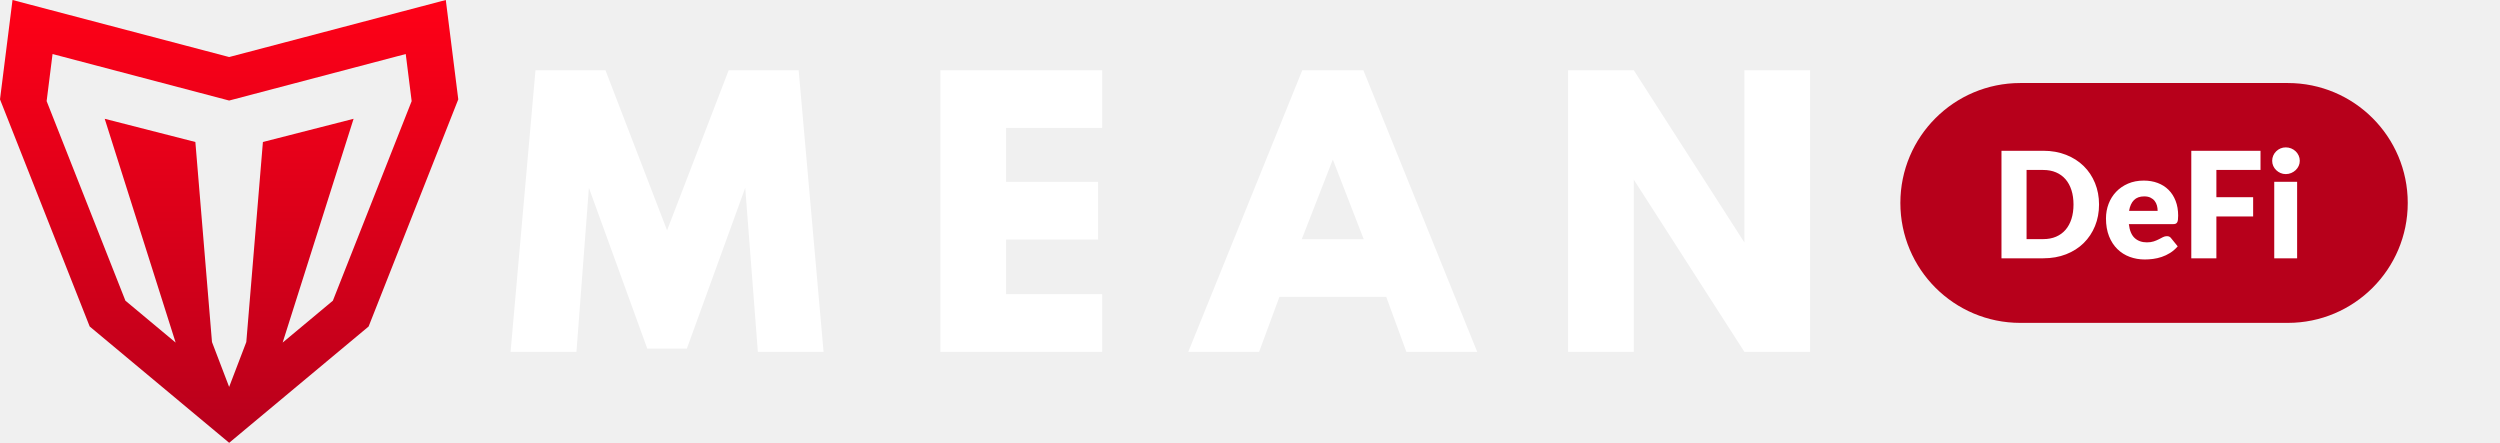
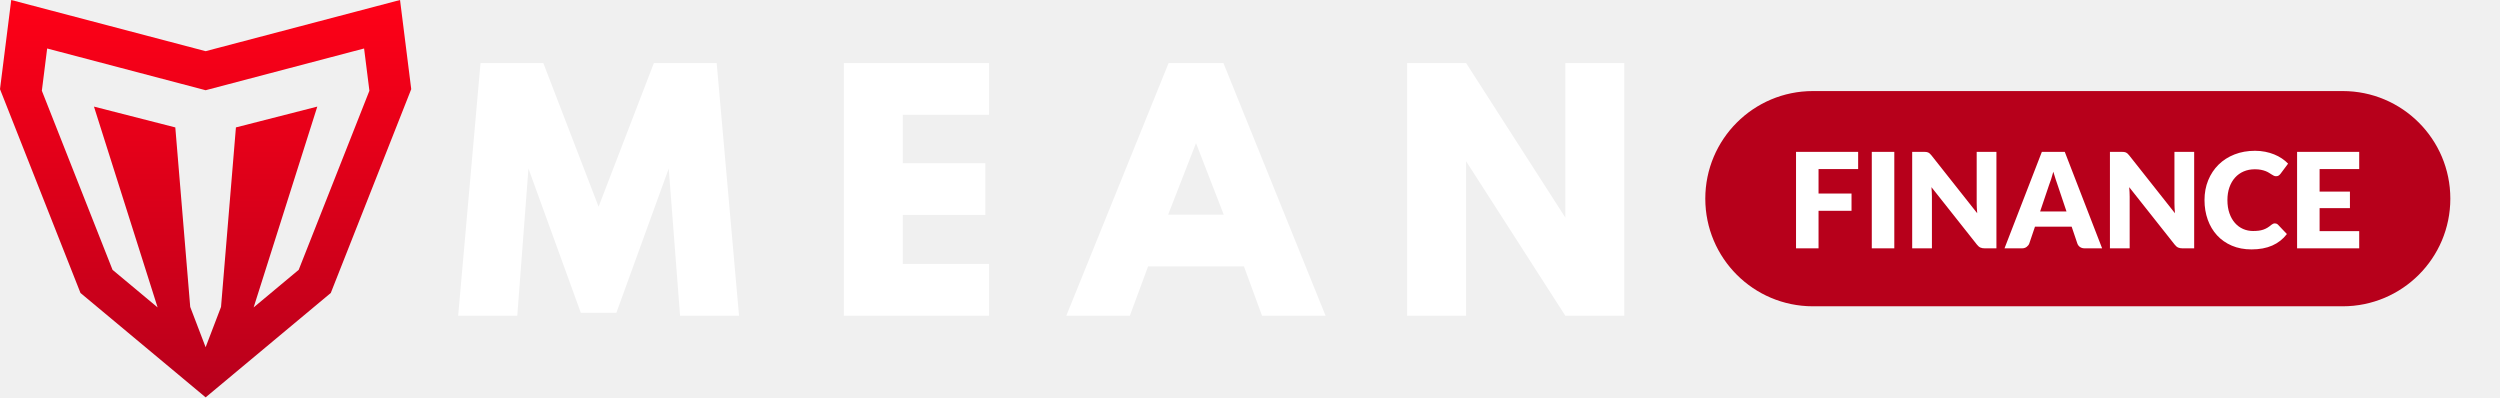
- <svg xmlns="http://www.w3.org/2000/svg" width="271px" height="48px" viewBox="0 0 271 48" version="1.1">
+ <svg xmlns="http://www.w3.org/2000/svg" width="302px" height="48px" viewBox="0 0 302 48" version="1.1">
  <defs>
    <linearGradient x1="50%" y1="0%" x2="50%" y2="100%" id="linearGradient-1">
      <stop stop-color="#FF0017" offset="0%" />
      <stop stop-color="#B7001C" offset="100%" />
    </linearGradient>
  </defs>
-   <g id="Logos/Outlined/Mean-DeFi-White-on-Black" stroke="none" stroke-width="1" fill="none" fill-rule="evenodd">
+   <g id="Logos/Source/Mean-Finance---White-on-Black" stroke="none" stroke-width="1" fill="none" fill-rule="evenodd">
    <g id="Group">
      <g fill="url(#linearGradient-1)" id="Fill-1-Copy">
        <path d="M48.324,0 L24.84,6.182 L1.356,0 L0,10.77 L9.722,35.391 L24.842,48 L39.958,35.391 L49.677,10.77 L48.324,0 Z M43.982,5.857 L44.624,10.962 L36.083,32.596 L30.639,37.136 L38.329,12.877 L28.5,15.391 L26.7,37.076 L24.839,41.943 L22.979,37.076 L21.177,15.391 L11.35,12.877 L19.039,37.136 L13.595,32.596 L5.055,10.962 L5.697,5.857 L24.839,10.899 L43.982,5.857 Z" />
      </g>
      <path d="M62.487,38.14 L63.837,20.361 L70.164,37.788 L74.456,37.788 L80.783,20.361 L82.152,38.14 L89.275,38.14 L86.574,7.615 L78.989,7.615 L72.31,24.968 L65.632,7.615 L58.047,7.615 L55.346,38.14 L62.487,38.14 Z M119.476,38.14 L119.476,31.887 L109.06,31.887 L109.06,25.967 L119.032,25.967 L119.032,19.714 L109.06,19.714 L109.06,13.868 L119.476,13.868 L119.476,7.615 L101.938,7.615 L101.938,38.14 L119.476,38.14 Z M136.486,38.14 L138.688,32.183 L150.269,32.183 L152.452,38.14 L160.129,38.14 L147.79,7.615 L141.167,7.615 L128.809,38.14 L136.486,38.14 Z M147.827,25.93 L141.111,25.93 L144.478,17.291 L147.827,25.93 Z M177.103,38.14 L177.103,19.474 L189.091,38.14 L196.213,38.14 L196.213,7.615 L189.091,7.615 L189.091,26.282 L177.103,7.615 L169.98,7.615 L169.98,38.14 L177.103,38.14 Z" id="MEAN" fill="#FFFFFF" fill-rule="nonzero" />
    </g>
-     <g id="Group" transform="translate(206, 9)">
-       <rect id="Rectangle" fill="#B7001B" x="0" y="0" width="55" height="26" rx="13" />
-       <path d="M15.488,19 C16.395,19 17.22,18.855 17.964,18.564 C18.708,18.273 19.344,17.868 19.872,17.348 C20.4,16.828 20.809,16.212 21.1,15.5 C21.391,14.788 21.536,14.011 21.536,13.168 C21.536,12.331 21.391,11.556 21.1,10.844 C20.809,10.132 20.4,9.517 19.872,9 C19.344,8.483 18.708,8.077 17.964,7.784 C17.22,7.491 16.395,7.344 15.488,7.344 L15.488,7.344 L10.96,7.344 L10.96,19 L15.488,19 Z M15.488,16.92 L13.68,16.92 L13.68,9.424 L15.488,9.424 C16.005,9.424 16.467,9.511 16.872,9.684 C17.277,9.857 17.62,10.105 17.9,10.428 C18.18,10.751 18.395,11.144 18.544,11.608 C18.693,12.072 18.768,12.592 18.768,13.168 C18.768,13.749 18.693,14.272 18.544,14.736 C18.395,15.2 18.18,15.593 17.9,15.916 C17.62,16.239 17.277,16.487 16.872,16.66 C16.467,16.833 16.005,16.92 15.488,16.92 L15.488,16.92 Z M26.496,19.128 C26.779,19.128 27.076,19.108 27.388,19.068 C27.7,19.028 28.012,18.956 28.324,18.852 C28.636,18.748 28.94,18.604 29.236,18.42 C29.532,18.236 29.808,17.997 30.064,17.704 L30.064,17.704 L29.344,16.816 C29.243,16.672 29.093,16.6 28.896,16.6 C28.747,16.6 28.604,16.635 28.468,16.704 C28.332,16.773 28.183,16.851 28.02,16.936 C27.857,17.021 27.672,17.099 27.464,17.168 C27.256,17.237 27.008,17.272 26.72,17.272 C26.181,17.272 25.741,17.116 25.4,16.804 C25.059,16.492 24.848,15.989 24.768,15.296 L24.768,15.296 L29.552,15.296 C29.664,15.296 29.756,15.283 29.828,15.256 C29.9,15.229 29.957,15.181 30,15.112 C30.043,15.043 30.072,14.949 30.088,14.832 C30.104,14.715 30.112,14.563 30.112,14.376 C30.112,13.779 30.02,13.244 29.836,12.772 C29.652,12.3 29.396,11.901 29.068,11.576 C28.74,11.251 28.348,11.003 27.892,10.832 C27.436,10.661 26.933,10.576 26.384,10.576 C25.749,10.576 25.18,10.685 24.676,10.904 C24.172,11.123 23.743,11.419 23.388,11.792 C23.033,12.165 22.761,12.6 22.572,13.096 C22.383,13.592 22.288,14.117 22.288,14.672 C22.288,15.408 22.399,16.053 22.62,16.608 C22.841,17.163 23.143,17.627 23.524,18 C23.905,18.373 24.351,18.655 24.86,18.844 C25.369,19.033 25.915,19.128 26.496,19.128 Z M27.888,13.856 L24.792,13.856 C24.877,13.349 25.053,12.961 25.32,12.692 C25.587,12.423 25.957,12.288 26.432,12.288 C26.699,12.288 26.925,12.333 27.112,12.424 C27.299,12.515 27.449,12.633 27.564,12.78 C27.679,12.927 27.761,13.093 27.812,13.28 C27.863,13.467 27.888,13.659 27.888,13.856 L27.888,13.856 Z M34.256,19 L34.256,14.464 L38.24,14.464 L38.24,12.376 L34.256,12.376 L34.256,9.424 L39.04,9.424 L39.04,7.344 L31.536,7.344 L31.536,19 L34.256,19 Z M41.776,9.872 C41.984,9.872 42.18,9.833 42.364,9.756 C42.548,9.679 42.709,9.575 42.848,9.444 C42.987,9.313 43.096,9.161 43.176,8.988 C43.256,8.815 43.296,8.629 43.296,8.432 C43.296,8.229 43.256,8.04 43.176,7.864 C43.096,7.688 42.987,7.533 42.848,7.4 C42.709,7.267 42.548,7.163 42.364,7.088 C42.18,7.013 41.984,6.976 41.776,6.976 C41.573,6.976 41.384,7.013 41.208,7.088 C41.032,7.163 40.876,7.267 40.74,7.4 C40.604,7.533 40.497,7.688 40.42,7.864 C40.343,8.04 40.304,8.229 40.304,8.432 C40.304,8.629 40.343,8.815 40.42,8.988 C40.497,9.161 40.604,9.313 40.74,9.444 C40.876,9.575 41.032,9.679 41.208,9.756 C41.384,9.833 41.573,9.872 41.776,9.872 Z M43.008,19 L43.008,10.704 L40.528,10.704 L40.528,19 L43.008,19 Z" id="DeFi" fill="#FFFFFF" fill-rule="nonzero" />
+     <g id="Group" transform="translate(206, 11)">
+       <rect id="Rectangle" fill="#B7001B" x="0" y="0" width="90" height="26" rx="13" />
+       <path d="M13.68,19 L13.68,14.464 L17.664,14.464 L17.664,12.376 L13.68,12.376 L13.68,9.424 L18.464,9.424 L18.464,7.344 L10.96,7.344 L10.96,19 L13.68,19 Z M22.832,19 L22.832,7.344 L20.112,7.344 L20.112,19 L22.832,19 Z M27.376,19 L27.376,12.752 C27.376,12.581 27.371,12.399 27.36,12.204 C27.349,12.009 27.336,11.811 27.32,11.608 L27.32,11.608 L32.816,18.552 C32.949,18.723 33.088,18.84 33.232,18.904 C33.376,18.968 33.552,19 33.76,19 L33.76,19 L35.168,19 L35.168,7.344 L32.784,7.344 L32.784,13.512 C32.784,13.699 32.789,13.897 32.8,14.108 C32.811,14.319 32.827,14.536 32.848,14.76 L32.848,14.76 L27.312,7.76 C27.237,7.669 27.171,7.597 27.112,7.544 C27.053,7.491 26.992,7.449 26.928,7.42 C26.864,7.391 26.792,7.371 26.712,7.36 C26.632,7.349 26.533,7.344 26.416,7.344 L26.416,7.344 L24.992,7.344 L24.992,19 L27.376,19 Z M38.256,19 C38.48,19 38.669,18.94 38.824,18.82 C38.979,18.7 39.083,18.565 39.136,18.416 L39.136,18.416 L39.824,16.384 L44.256,16.384 L44.944,18.416 C45.003,18.587 45.108,18.727 45.26,18.836 C45.412,18.945 45.605,19 45.84,19 L45.84,19 L47.936,19 L43.424,7.344 L40.656,7.344 L36.144,19 L38.256,19 Z M43.632,14.544 L40.448,14.544 L41.52,11.368 C41.6,11.165 41.685,10.925 41.776,10.648 C41.867,10.371 41.955,10.069 42.04,9.744 C42.131,10.064 42.223,10.361 42.316,10.636 C42.409,10.911 42.491,11.149 42.56,11.352 L42.56,11.352 L43.632,14.544 Z M51.264,19 L51.264,12.752 C51.264,12.581 51.259,12.399 51.248,12.204 C51.237,12.009 51.224,11.811 51.208,11.608 L51.208,11.608 L56.704,18.552 C56.837,18.723 56.976,18.84 57.12,18.904 C57.264,18.968 57.44,19 57.648,19 L57.648,19 L59.056,19 L59.056,7.344 L56.672,7.344 L56.672,13.512 C56.672,13.699 56.677,13.897 56.688,14.108 C56.699,14.319 56.715,14.536 56.736,14.76 L56.736,14.76 L51.2,7.76 C51.125,7.669 51.059,7.597 51,7.544 C50.941,7.491 50.88,7.449 50.816,7.42 C50.752,7.391 50.68,7.371 50.6,7.36 C50.52,7.349 50.421,7.344 50.304,7.344 L50.304,7.344 L48.88,7.344 L48.88,19 L51.264,19 Z M65.984,19.128 C66.949,19.128 67.785,18.972 68.492,18.66 C69.199,18.348 69.787,17.885 70.256,17.272 L70.256,17.272 L69.184,16.144 C69.125,16.085 69.064,16.044 69,16.02 C68.936,15.996 68.872,15.984 68.808,15.984 C68.728,15.984 68.651,16.001 68.576,16.036 C68.501,16.071 68.432,16.115 68.368,16.168 C68.208,16.307 68.049,16.423 67.892,16.516 C67.735,16.609 67.569,16.685 67.396,16.744 C67.223,16.803 67.035,16.844 66.832,16.868 C66.629,16.892 66.405,16.904 66.16,16.904 C65.733,16.904 65.333,16.821 64.96,16.656 C64.587,16.491 64.26,16.249 63.98,15.932 C63.7,15.615 63.479,15.224 63.316,14.76 C63.153,14.296 63.072,13.765 63.072,13.168 C63.072,12.597 63.153,12.083 63.316,11.624 C63.479,11.165 63.705,10.775 63.996,10.452 C64.287,10.129 64.635,9.881 65.04,9.708 C65.445,9.535 65.893,9.448 66.384,9.448 C66.667,9.448 66.913,9.469 67.124,9.512 C67.335,9.555 67.519,9.607 67.676,9.668 C67.833,9.729 67.969,9.796 68.084,9.868 C68.199,9.94 68.304,10.007 68.4,10.068 C68.496,10.129 68.587,10.181 68.672,10.224 C68.757,10.267 68.848,10.288 68.944,10.288 C69.088,10.288 69.2,10.257 69.28,10.196 C69.36,10.135 69.429,10.067 69.488,9.992 L69.488,9.992 L70.4,8.768 C70.181,8.539 69.931,8.329 69.648,8.14 C69.365,7.951 69.056,7.788 68.72,7.652 C68.384,7.516 68.023,7.409 67.636,7.332 C67.249,7.255 66.837,7.216 66.4,7.216 C65.499,7.216 64.675,7.363 63.928,7.656 C63.181,7.949 62.54,8.36 62.004,8.888 C61.468,9.416 61.051,10.044 60.752,10.772 C60.453,11.5 60.304,12.299 60.304,13.168 C60.304,14.021 60.435,14.812 60.696,15.54 C60.957,16.268 61.332,16.897 61.82,17.428 C62.308,17.959 62.903,18.375 63.604,18.676 C64.305,18.977 65.099,19.128 65.984,19.128 Z M78.992,19 L78.992,16.92 L74.208,16.92 L74.208,14.144 L77.872,14.144 L77.872,12.144 L74.208,12.144 L74.208,9.424 L78.992,9.424 L78.992,7.344 L71.488,7.344 L71.488,19 L78.992,19 Z" id="FINANCE" fill="#FFFFFF" fill-rule="nonzero" />
    </g>
  </g>
</svg>
